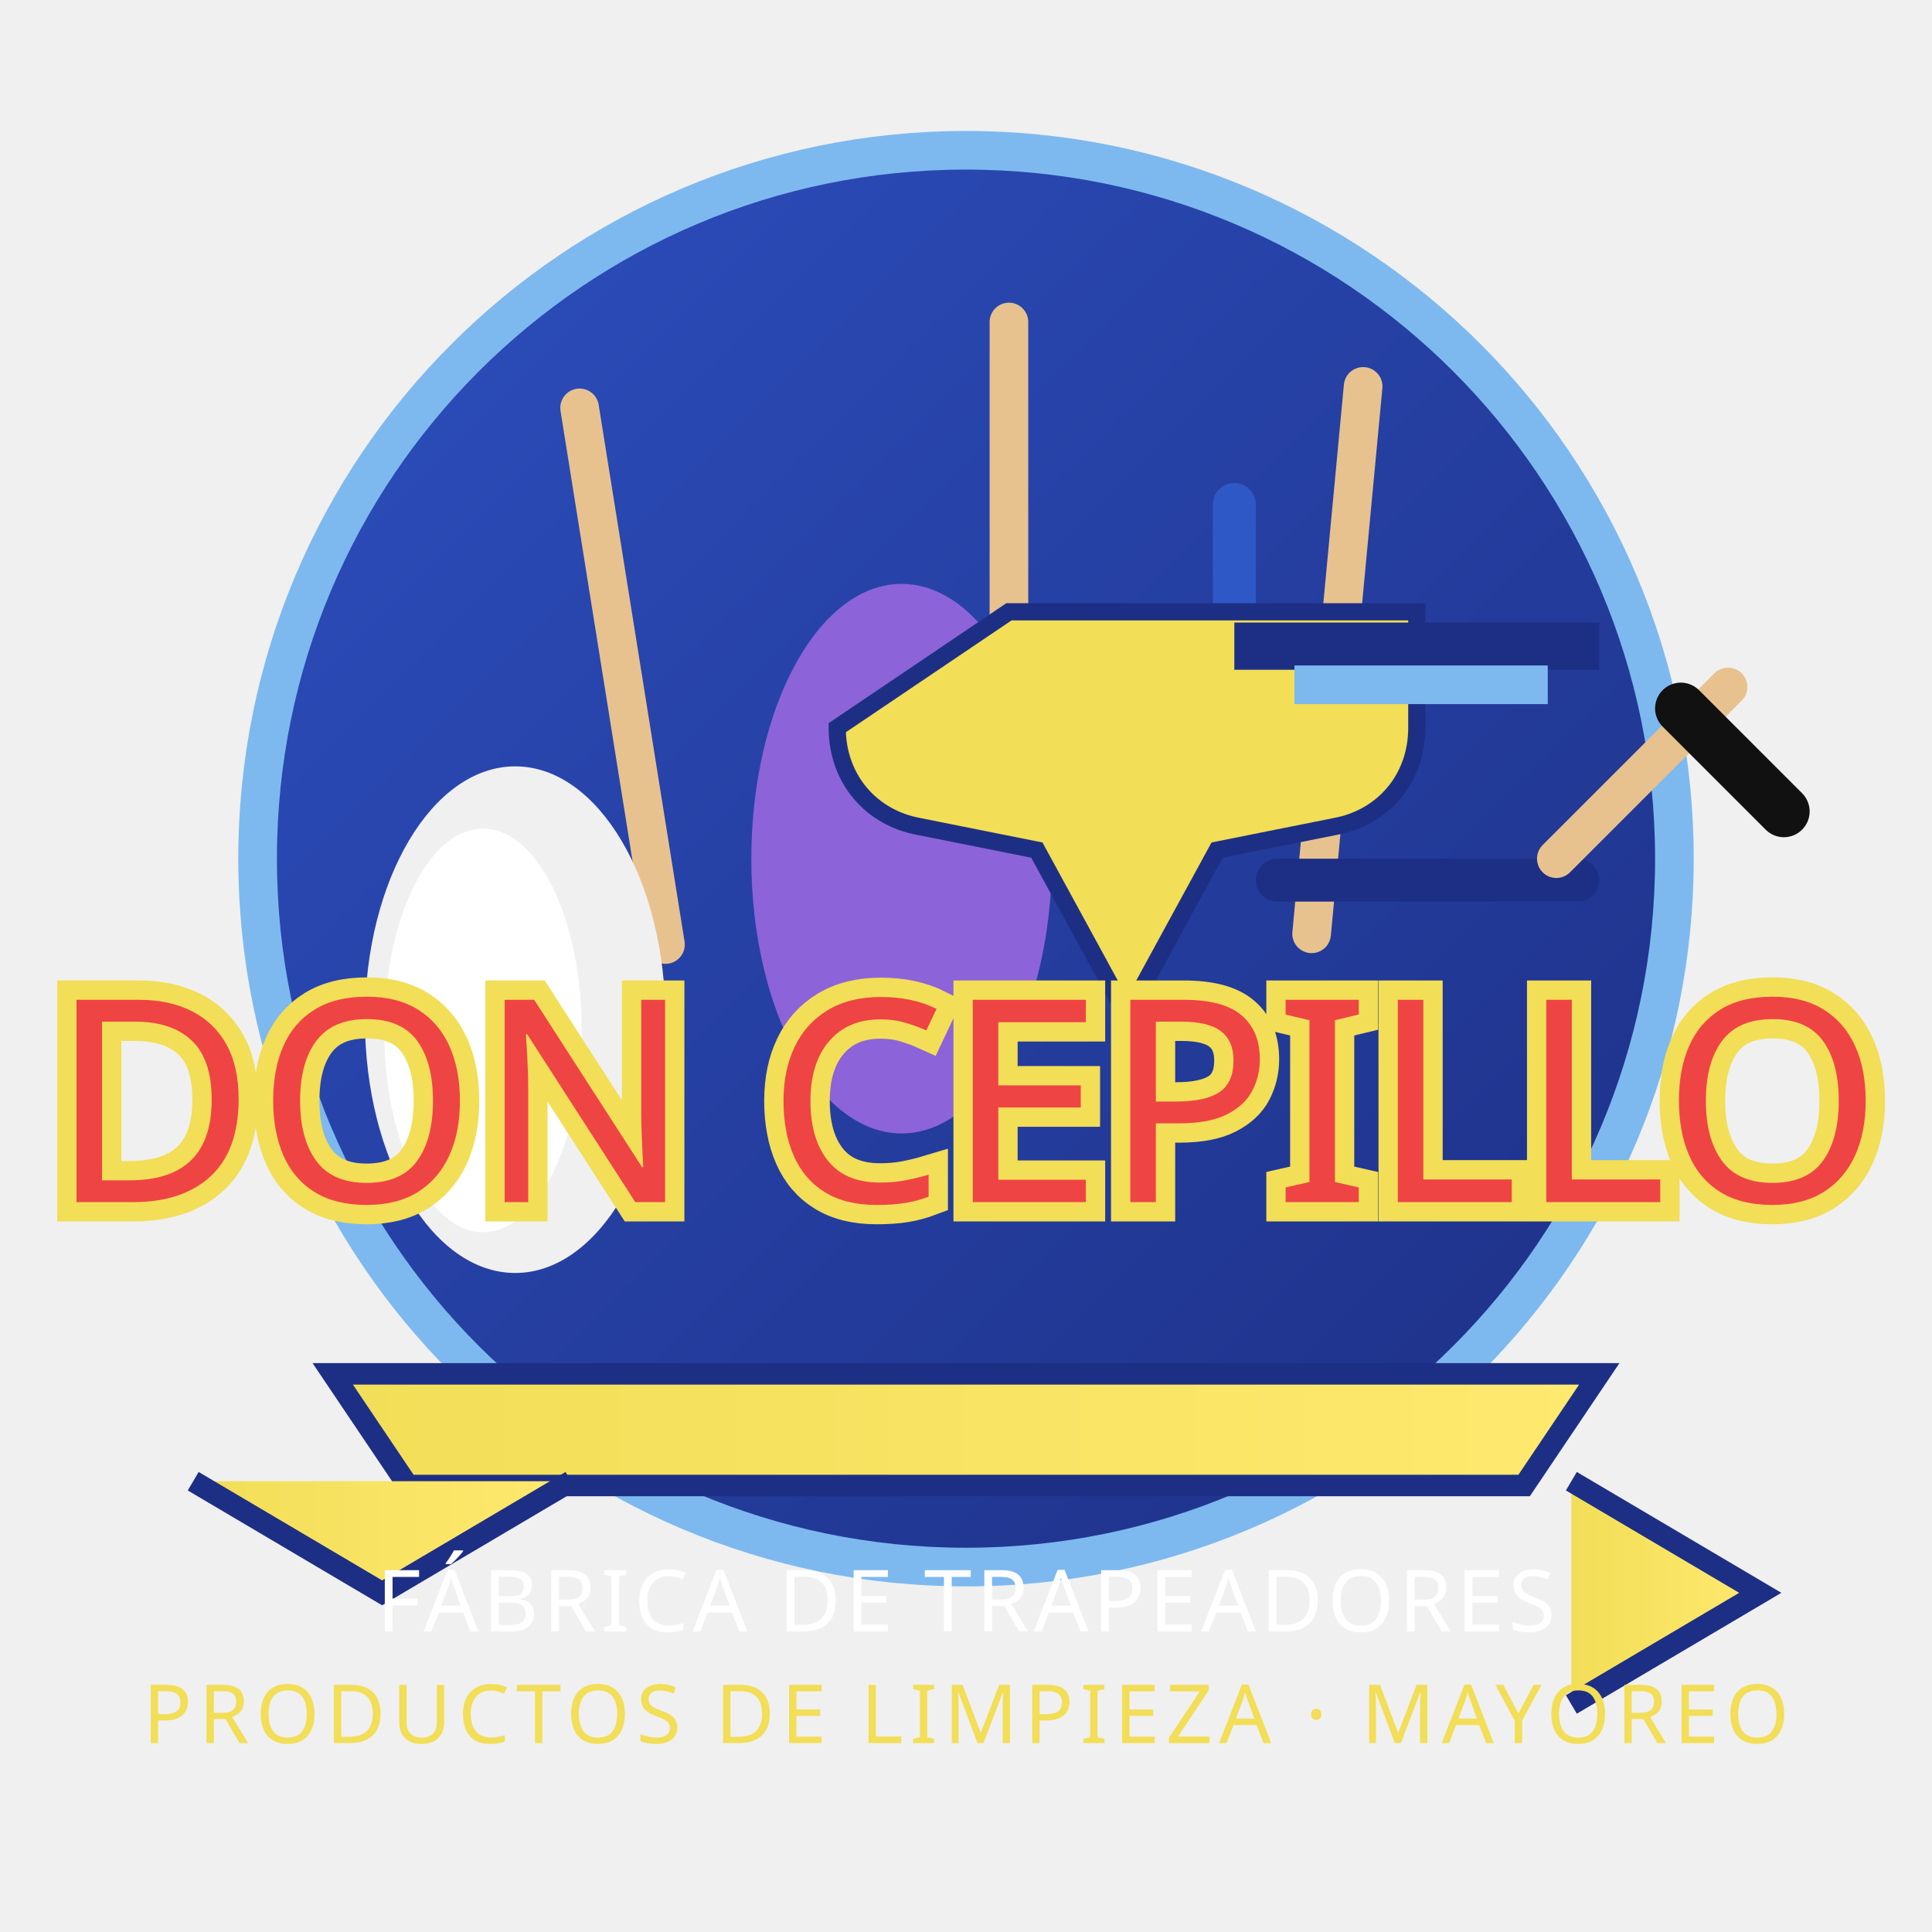
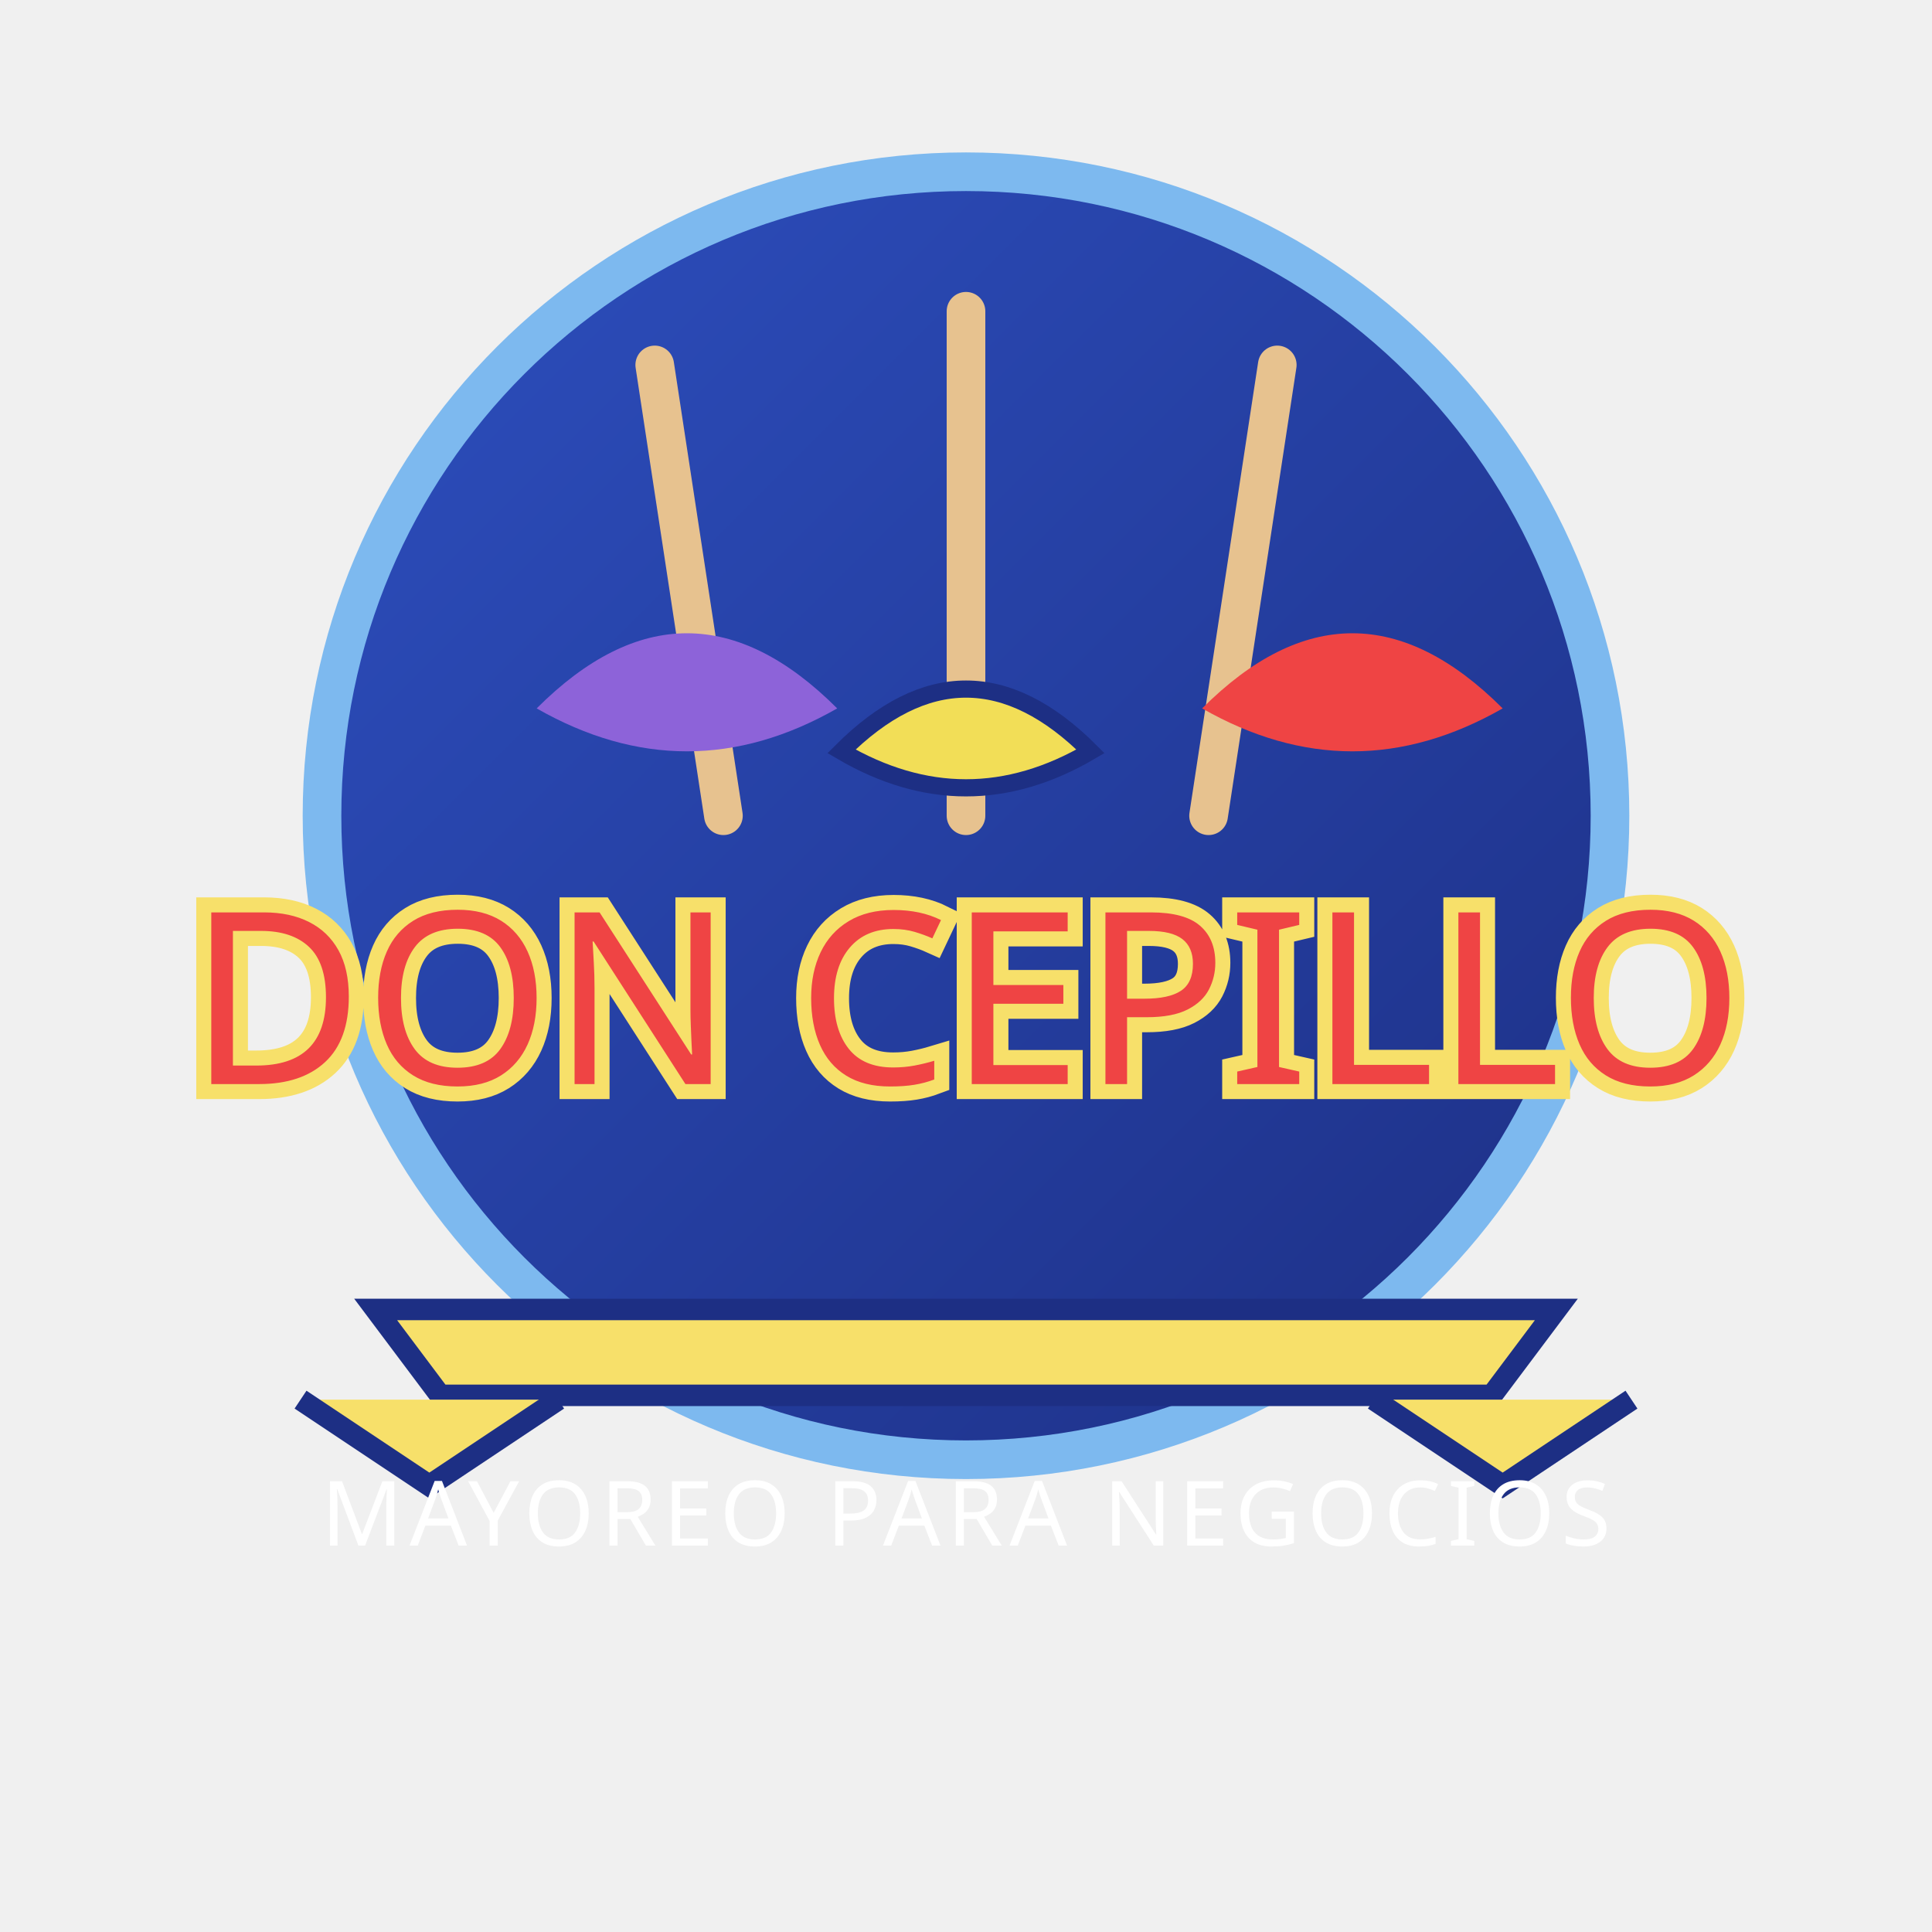
<svg xmlns="http://www.w3.org/2000/svg" viewBox="0 0 900 900" role="img" aria-label="Don Cepillo logo">
  <defs>
    <linearGradient id="bg" x1="0" x2="1" y1="0" y2="1">
      <stop offset="0%" stop-color="#2d4fbf" />
      <stop offset="100%" stop-color="#1d2f84" />
    </linearGradient>
    <linearGradient id="banner" x1="0" x2="1">
      <stop offset="0%" stop-color="#f2de57" />
      <stop offset="100%" stop-color="#ffe96f" />
    </linearGradient>
  </defs>
-   <circle cx="450" cy="400" r="330" fill="url(#bg)" stroke="#7db9ef" stroke-width="18" />
-   <path d="M155 640 h590 l-35 52 h-520z" fill="url(#banner)" stroke="#1d2f84" stroke-width="10" />
-   <path d="M90 690 l88 52 88-52" fill="url(#banner)" stroke="#1d2f84" stroke-width="10" />
-   <path d="M732 690 l88 52-88 52" fill="url(#banner)" stroke="#1d2f84" stroke-width="10" />
-   <path d="M270 190 l40 250" stroke="#e7c28f" stroke-width="18" stroke-linecap="round" />
-   <path d="M635 180 l-24 255" stroke="#e7c28f" stroke-width="18" stroke-linecap="round" />
-   <path d="M470 150 l0 260" stroke="#e7c28f" stroke-width="18" stroke-linecap="round" />
-   <g transform="translate(120 230)">
-     <ellipse cx="120" cy="245" rx="70" ry="118" fill="#f0f0f0" />
-     <ellipse cx="105" cy="250" rx="46" ry="94" fill="#ffffff" />
-   </g>
-   <g transform="translate(300 140)">
-     <ellipse cx="120" cy="260" rx="70" ry="128" fill="#8d63d9" />
-   </g>
-   <g transform="translate(470 155)">
-     <rect x="95" y="70" width="20" height="150" rx="10" fill="#2f58c7" />
-     <path d="M0 130 h190 v54 c0 24-16 42-38 46 l-55 11-42 77-42-77-55-11c-22-4-38-22-38-46z" fill="#f2de57" stroke="#1d2f84" stroke-width="8" />
-   </g>
-   <g transform="translate(575 250)">
-     <rect x="0" y="40" width="170" height="22" fill="#1d2f84" />
-     <rect x="28" y="60" width="118" height="18" fill="#7db9ef" />
-   </g>
-   <g transform="translate(595 290)">
-     <path d="M0 120 h140" stroke="#1d2f84" stroke-width="20" stroke-linecap="round" />
-     <path d="M130 110 l80 -80" stroke="#e7c28f" stroke-width="18" stroke-linecap="round" />
-     <path d="M188 40 l48 48" stroke="#111" stroke-width="24" stroke-linecap="round" />
-   </g>
-   <text x="450" y="560" text-anchor="middle" font-family="Arial Black, sans-serif" font-size="132" fill="#ef4444" stroke="#f2de57" stroke-width="18" paint-order="stroke">
+   <circle cx="450" cy="380" r="300" fill="url(#bg)" stroke="#7db9ef" stroke-width="18" />
+   <path d="M175 610 h550 l-30 40 h-490z" fill="#f7e06a" stroke="#1d2f84" stroke-width="10" />
+   <path d="M140 652 l60 40 60-40" fill="#f7e06a" stroke="#1d2f84" stroke-width="10" />
+   <path d="M640 652 l60 40 60-40" fill="#f7e06a" stroke="#1d2f84" stroke-width="10" />
+   <path d="M305 170 l32 210" stroke="#e7c28f" stroke-width="18" stroke-linecap="round" />
+   <path d="M450 145 l0 235" stroke="#e7c28f" stroke-width="18" stroke-linecap="round" />
+   <path d="M595 170 l-32 210" stroke="#e7c28f" stroke-width="18" stroke-linecap="round" />
+   <path d="M250 330 q70 -70 140 0 q-70 40 -140 0z" fill="#8d63d9" />
+   <path d="M392 350 q58 -58 116 0 q-58 34 -116 0z" fill="#f2de57" stroke="#1d2f84" stroke-width="8" />
+   <path d="M560 330 q70 -70 140 0 q-70 40 -140 0z" fill="#ef4444" />
+   <text x="450" y="505" text-anchor="middle" font-family="Arial Black, sans-serif" font-size="112" fill="#ef4444" stroke="#f7e06a" stroke-width="14" paint-order="stroke">
    DON CEPILLO
  </text>
-   <text x="450" y="760" text-anchor="middle" font-family="Arial Black, sans-serif" font-size="40" fill="#ffffff" letter-spacing="2">
-     FÁBRICA DE TRAPEADORES
-   </text>
-   <text x="450" y="812" text-anchor="middle" font-family="Arial Black, sans-serif" font-size="38" fill="#f2de57" letter-spacing="3">
-     PRODUCTOS DE LIMPIEZA · MAYOREO
+   <text x="450" y="720" text-anchor="middle" font-family="Arial Black, sans-serif" font-size="42" fill="#ffffff" letter-spacing="3">
+     MAYOREO PARA NEGOCIOS
  </text>
</svg>
